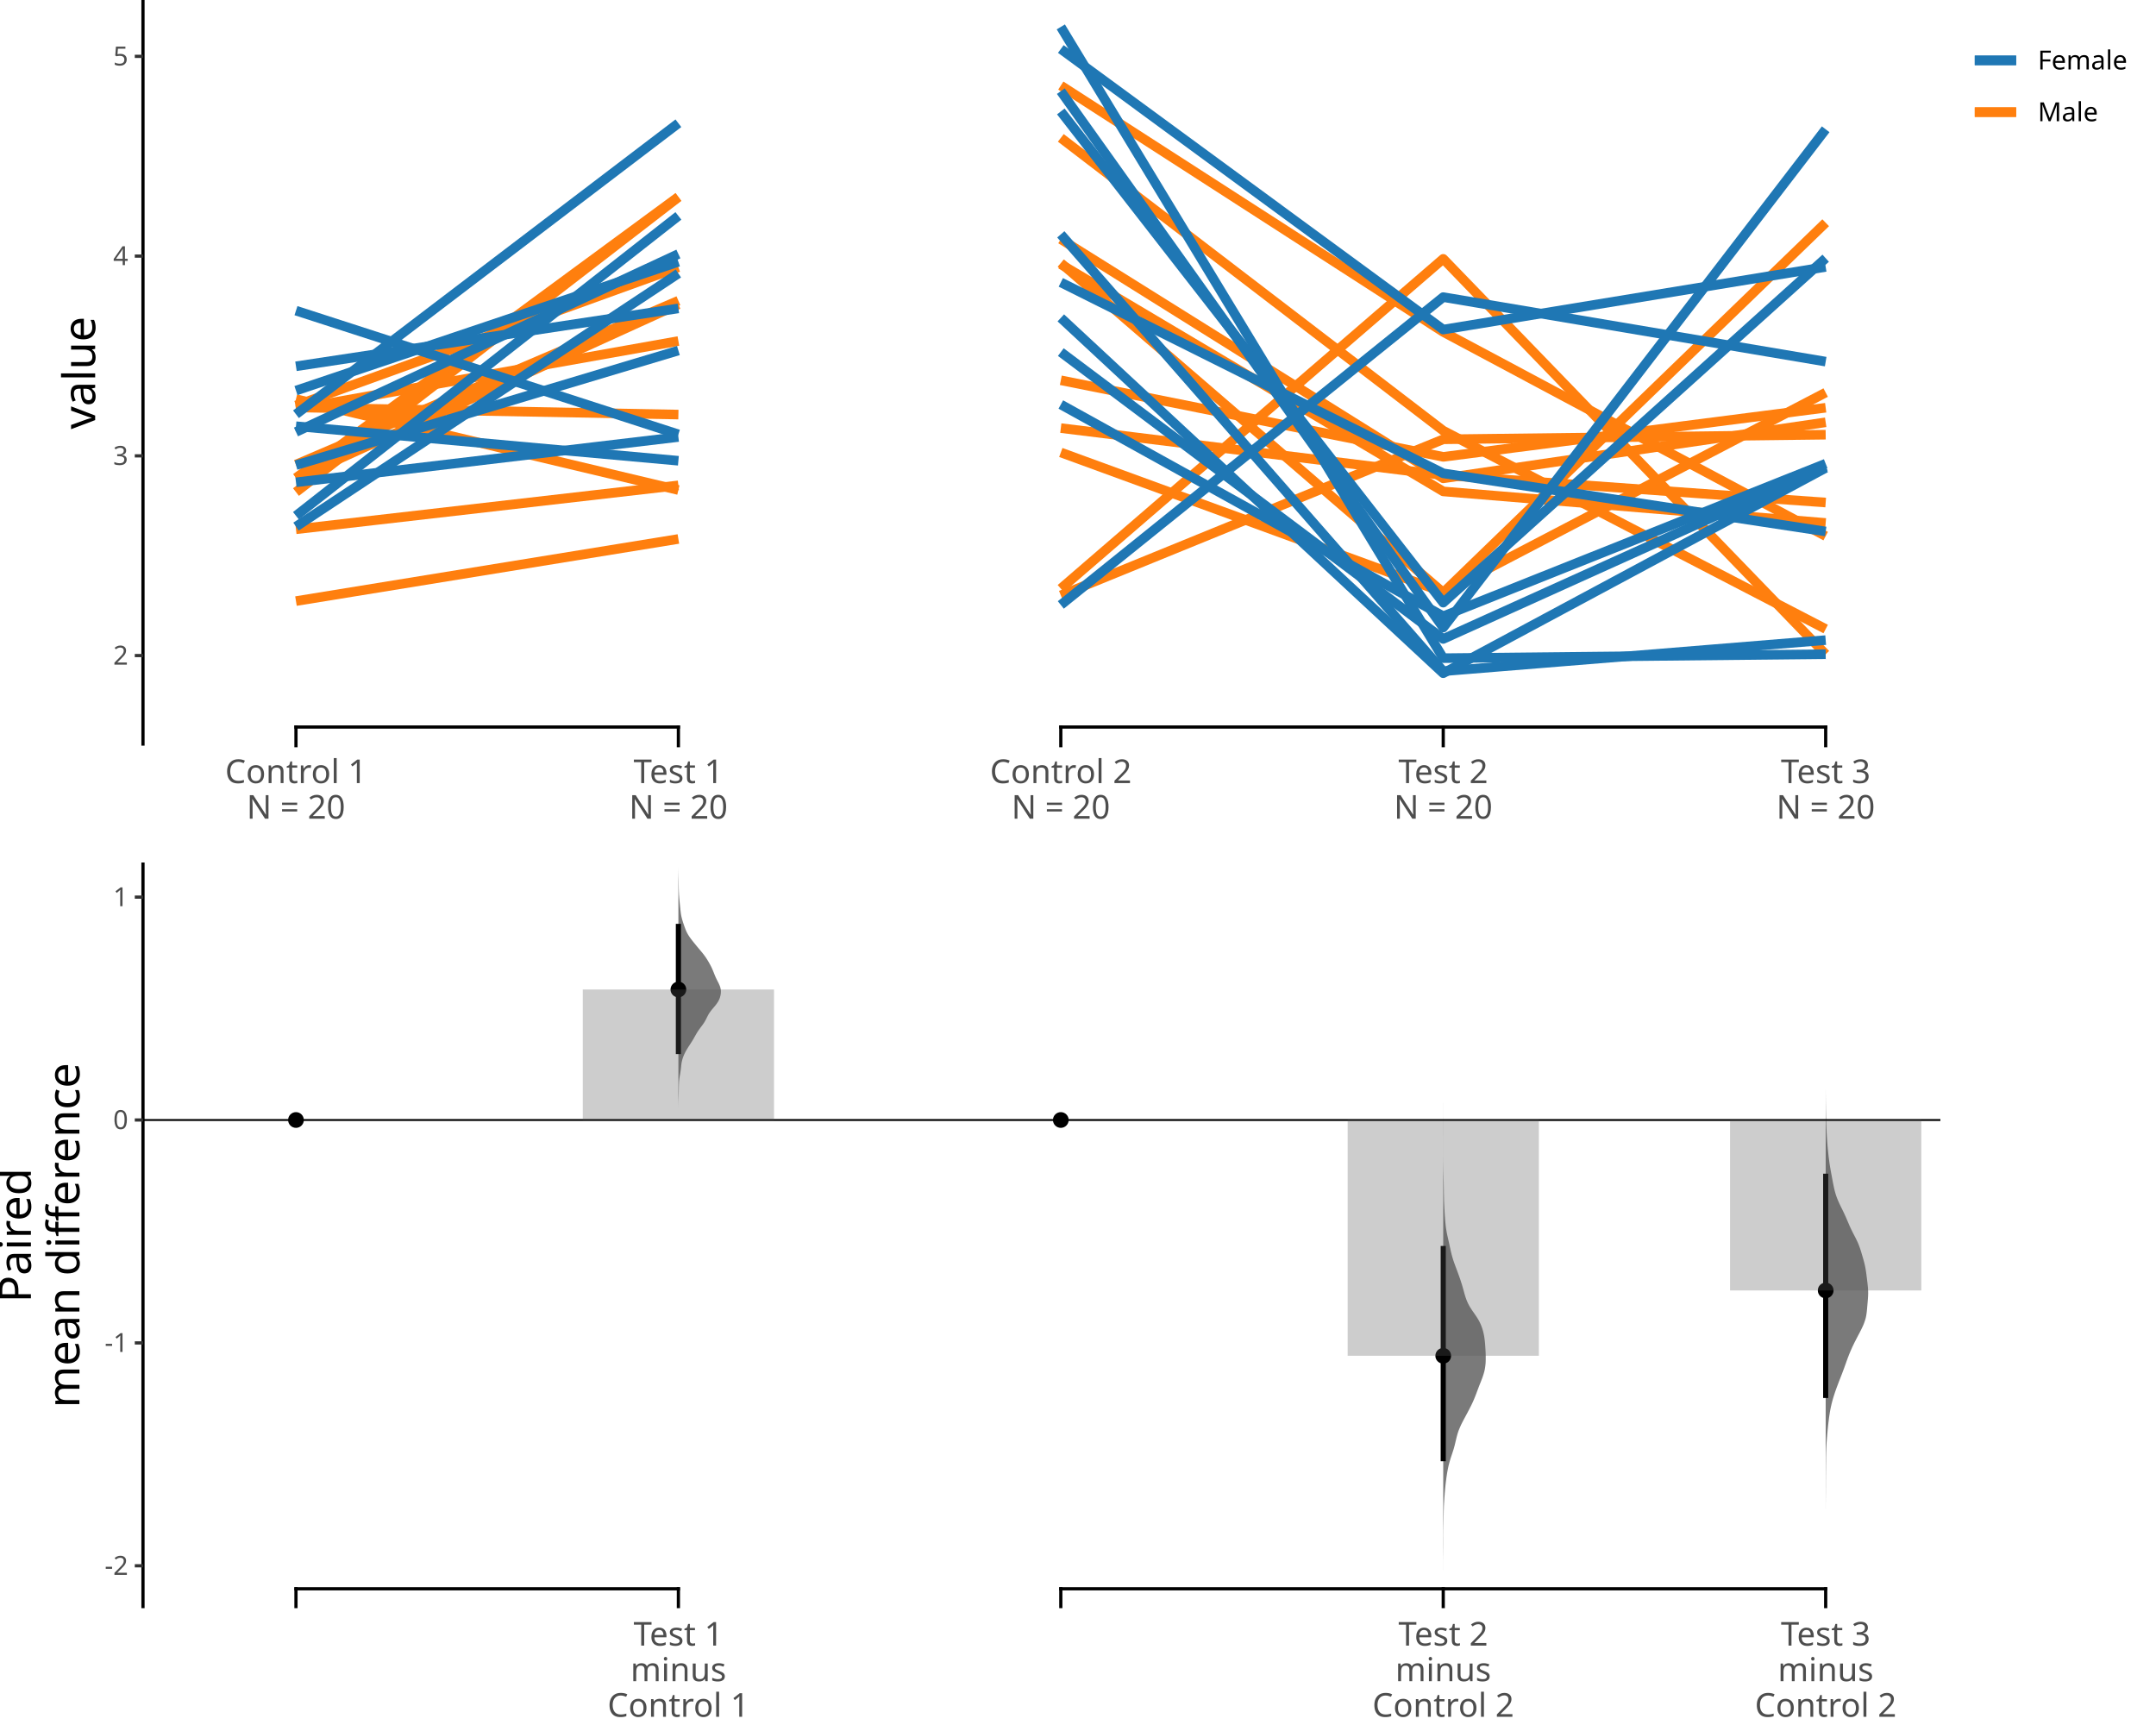
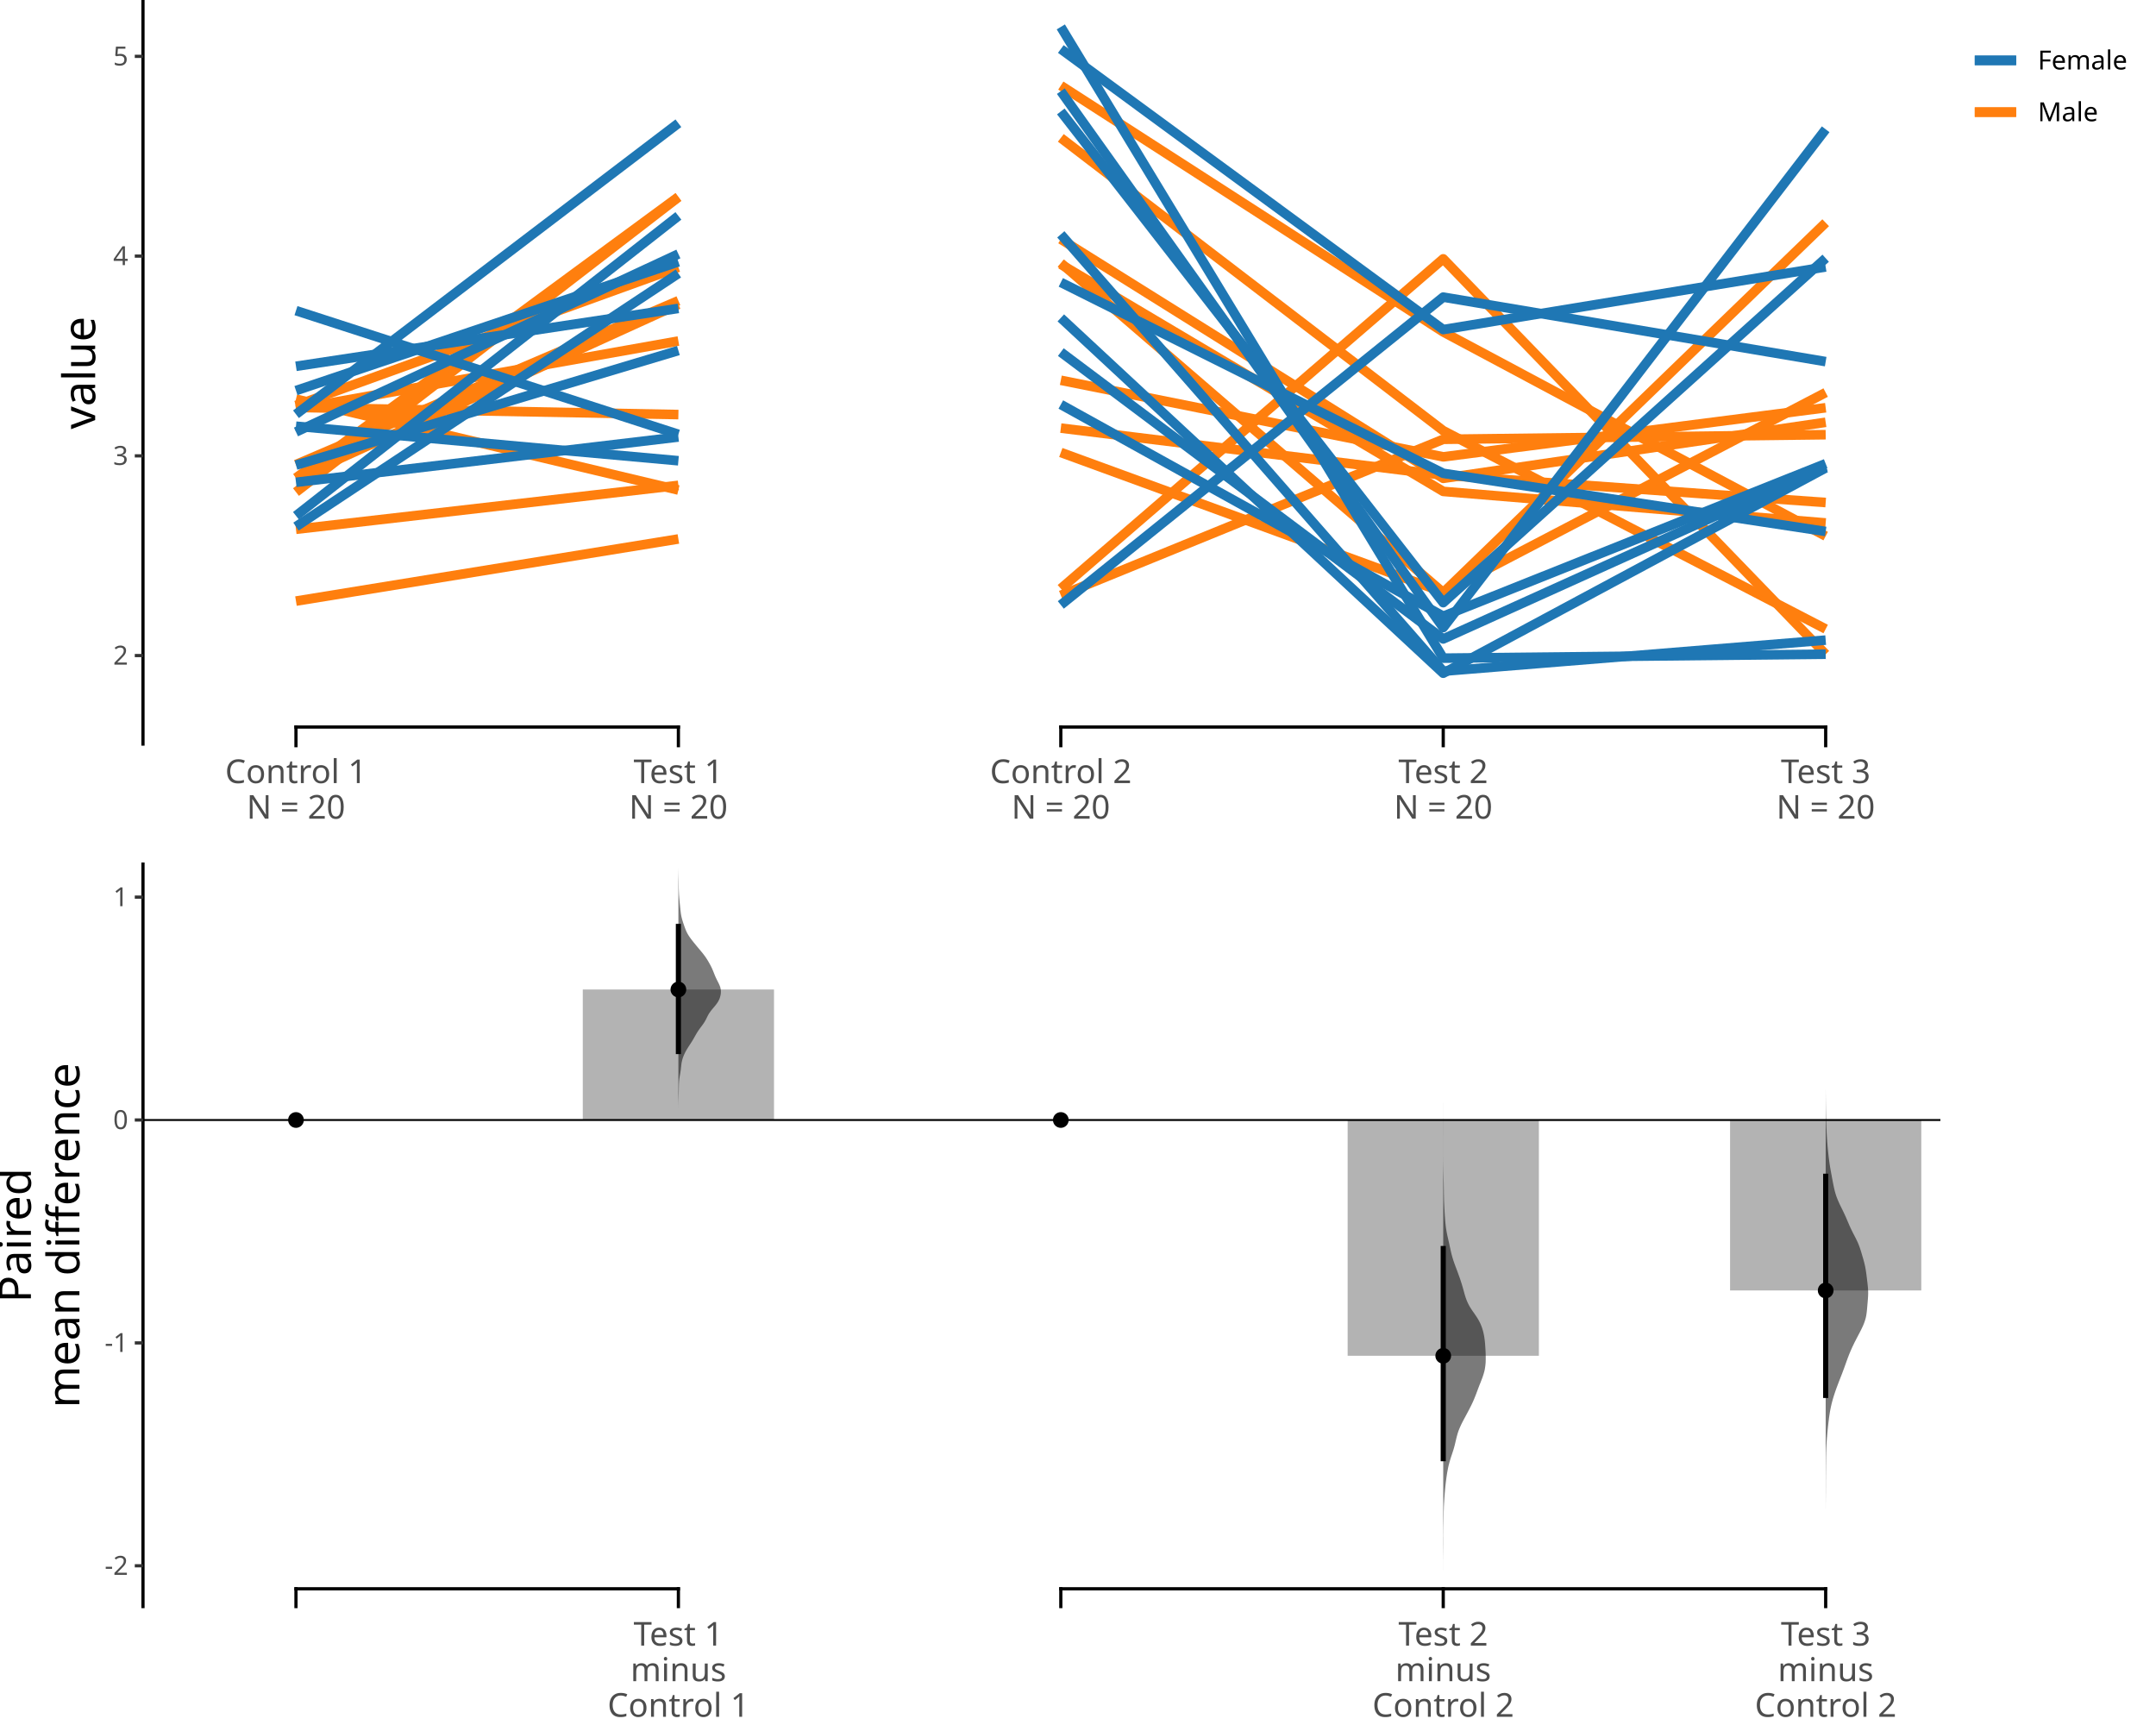
<svg xmlns="http://www.w3.org/2000/svg" class="svglite" data-engine-version="2.0" width="720.00pt" height="576.00pt" viewBox="0 0 720.00 576.00">
  <defs>
    <style type="text/css">
    .svglite line, .svglite polyline, .svglite polygon, .svglite path, .svglite rect, .svglite circle {
      fill: none;
      stroke: #000000;
      stroke-linecap: round;
      stroke-linejoin: round;
      stroke-miterlimit: 10.00;
    }
  </style>
  </defs>
  <rect width="100%" height="100%" style="stroke: none; fill: #FFFFFF;" />
  <defs>
    <clipPath id="cpMC4wMHw3MjAuMDB8MC4wMHw1NzYuMDA=">
      <rect x="0.00" y="0.00" width="720.00" height="576.00" />
    </clipPath>
  </defs>
  <g clip-path="url(#cpMC4wMHw3MjAuMDB8MC4wMHw1NzYuMDA=)">
</g>
  <defs>
    <clipPath id="cpMC4wMHw2NDguMDB8MC4wMHw1NzYuMDA=">
      <rect x="0.00" y="0.00" width="648.00" height="576.00" />
    </clipPath>
  </defs>
  <g clip-path="url(#cpMC4wMHw2NDguMDB8MC4wMHw1NzYuMDA=)">
</g>
  <g clip-path="url(#cpMC4wMHw3MjAuMDB8MC4wMHw1NzYuMDA=)">
</g>
  <defs>
    <clipPath id="cpMC4wMHw2NDguMDB8MC4wMHwyODguMDA=">
      <rect x="0.00" y="0.00" width="648.00" height="288.00" />
    </clipPath>
  </defs>
  <g clip-path="url(#cpMC4wMHw2NDguMDB8MC4wMHwyODguMDA=)">
    <rect x="-0" y="0.00" width="648.00" height="288.00" style="stroke-width: 1.07; stroke: #FFFFFF; fill: #FFFFFF;" />
  </g>
  <g clip-path="url(#cpMC4wMHw3MjAuMDB8MC4wMHw1NzYuMDA=)">
    <rect x="47.75" y="-0" width="600.25" height="248.99" style="stroke-width: 1.07; stroke: none; fill: #FFFFFF;" />
    <polyline points="98.84,136.59 226.55,113.87 " style="stroke-width: 3.20; stroke: #FF7F0E; stroke-linecap: butt;" />
    <polyline points="98.84,133.28 226.55,163.63 " style="stroke-width: 3.20; stroke: #FF7F0E; stroke-linecap: butt;" />
    <polyline points="98.84,155.12 226.55,100.41 " style="stroke-width: 3.20; stroke: #FF7F0E; stroke-linecap: butt;" />
    <polyline points="98.84,164.31 226.55,65.84 " style="stroke-width: 3.20; stroke: #FF7F0E; stroke-linecap: butt;" />
    <polyline points="98.84,136.05 226.55,138.43 " style="stroke-width: 3.20; stroke: #FF7F0E; stroke-linecap: butt;" />
    <polyline points="98.84,200.71 226.55,179.97 " style="stroke-width: 3.20; stroke: #FF7F0E; stroke-linecap: butt;" />
    <polyline points="98.84,135.40 226.55,89.25 " style="stroke-width: 3.20; stroke: #FF7F0E; stroke-linecap: butt;" />
    <polyline points="98.84,159.58 226.55,65.73 " style="stroke-width: 3.20; stroke: #FF7F0E; stroke-linecap: butt;" />
    <polyline points="98.84,159.79 226.55,101.63 " style="stroke-width: 3.20; stroke: #FF7F0E; stroke-linecap: butt;" />
    <polyline points="98.84,176.73 226.55,162.07 " style="stroke-width: 3.20; stroke: #FF7F0E; stroke-linecap: butt;" />
    <polyline points="98.84,155.31 226.55,117.04 " style="stroke-width: 3.20; stroke: #1F77B4; stroke-linecap: butt;" />
    <polyline points="98.84,103.73 226.55,145.03 " style="stroke-width: 3.20; stroke: #1F77B4; stroke-linecap: butt;" />
    <polyline points="98.84,142.32 226.55,153.85 " style="stroke-width: 3.20; stroke: #1F77B4; stroke-linecap: butt;" />
    <polyline points="98.84,138.33 226.55,41.15 " style="stroke-width: 3.20; stroke: #1F77B4; stroke-linecap: butt;" />
    <polyline points="98.84,172.23 226.55,72.09 " style="stroke-width: 3.20; stroke: #1F77B4; stroke-linecap: butt;" />
    <polyline points="98.84,130.42 226.55,87.43 " style="stroke-width: 3.20; stroke: #1F77B4; stroke-linecap: butt;" />
    <polyline points="98.84,175.85 226.55,91.31 " style="stroke-width: 3.20; stroke: #1F77B4; stroke-linecap: butt;" />
    <polyline points="98.84,161.05 226.55,145.92 " style="stroke-width: 3.20; stroke: #1F77B4; stroke-linecap: butt;" />
    <polyline points="98.84,122.31 226.55,102.98 " style="stroke-width: 3.20; stroke: #1F77B4; stroke-linecap: butt;" />
    <polyline points="98.84,144.24 226.55,84.81 " style="stroke-width: 3.20; stroke: #1F77B4; stroke-linecap: butt;" />
    <polyline points="354.26,79.87 481.97,159.73 609.69,141.01 " style="stroke-width: 3.20; stroke: #FF7F0E; stroke-linecap: butt;" />
    <polyline points="354.26,46.04 481.97,143.81 609.69,210.04 " style="stroke-width: 3.20; stroke: #FF7F0E; stroke-linecap: butt;" />
    <polyline points="354.26,151.09 481.97,197.73 609.69,131.08 " style="stroke-width: 3.20; stroke: #FF7F0E; stroke-linecap: butt;" />
    <polyline points="354.26,196.55 481.97,86.43 609.69,218.47 " style="stroke-width: 3.20; stroke: #FF7F0E; stroke-linecap: butt;" />
    <polyline points="354.26,198.78 481.97,146.69 609.69,145.15 " style="stroke-width: 3.20; stroke: #FF7F0E; stroke-linecap: butt;" />
    <polyline points="354.26,28.57 481.97,110.84 609.69,179.02 " style="stroke-width: 3.20; stroke: #FF7F0E; stroke-linecap: butt;" />
    <polyline points="354.26,142.95 481.97,158.66 609.69,167.80 " style="stroke-width: 3.20; stroke: #FF7F0E; stroke-linecap: butt;" />
    <polyline points="354.26,87.83 481.97,197.88 609.69,74.37 " style="stroke-width: 3.20; stroke: #FF7F0E; stroke-linecap: butt;" />
    <polyline points="354.26,88.24 481.97,164.09 609.69,174.62 " style="stroke-width: 3.20; stroke: #FF7F0E; stroke-linecap: butt;" />
    <polyline points="354.26,126.98 481.97,152.55 609.69,136.15 " style="stroke-width: 3.20; stroke: #FF7F0E; stroke-linecap: butt;" />
    <polyline points="354.26,78.25 481.97,224.13 609.69,213.74 " style="stroke-width: 3.20; stroke: #1F77B4; stroke-linecap: butt;" />
    <polyline points="354.26,8.98 481.97,219.77 609.69,218.44 " style="stroke-width: 3.20; stroke: #1F77B4; stroke-linecap: butt;" />
    <polyline points="354.26,16.36 481.97,110.05 609.69,89.12 " style="stroke-width: 3.20; stroke: #1F77B4; stroke-linecap: butt;" />
    <polyline points="354.26,37.21 481.97,201.23 609.69,86.22 " style="stroke-width: 3.20; stroke: #1F77B4; stroke-linecap: butt;" />
    <polyline points="354.26,106.14 481.97,224.80 609.69,156.25 " style="stroke-width: 3.20; stroke: #1F77B4; stroke-linecap: butt;" />
    <polyline points="354.26,94.29 481.97,158.05 609.69,177.47 " style="stroke-width: 3.20; stroke: #1F77B4; stroke-linecap: butt;" />
    <polyline points="354.26,135.07 481.97,205.76 609.69,154.82 " style="stroke-width: 3.20; stroke: #1F77B4; stroke-linecap: butt;" />
    <polyline points="354.26,202.00 481.97,99.21 609.69,120.75 " style="stroke-width: 3.20; stroke: #1F77B4; stroke-linecap: butt;" />
    <polyline points="354.26,30.44 481.97,209.56 609.69,43.17 " style="stroke-width: 3.20; stroke: #1F77B4; stroke-linecap: butt;" />
    <polyline points="354.26,117.57 481.97,213.35 609.69,155.66 " style="stroke-width: 3.20; stroke: #1F77B4; stroke-linecap: butt;" />
    <line x1="98.84" y1="242.77" x2="226.55" y2="242.77" style="stroke-width: 1.07; stroke-linecap: square;" />
    <line x1="354.26" y1="242.77" x2="609.69" y2="242.77" style="stroke-width: 1.07; stroke-linecap: square;" />
    <line x1="98.84" y1="242.77" x2="98.84" y2="248.99" style="stroke-width: 1.07; stroke-linecap: square;" />
    <line x1="226.55" y1="242.77" x2="226.55" y2="248.99" style="stroke-width: 1.07; stroke-linecap: square;" />
    <line x1="354.26" y1="242.77" x2="354.26" y2="248.99" style="stroke-width: 1.07; stroke-linecap: square;" />
    <line x1="481.97" y1="242.77" x2="481.97" y2="248.99" style="stroke-width: 1.07; stroke-linecap: square;" />
    <line x1="609.69" y1="242.77" x2="609.69" y2="248.99" style="stroke-width: 1.07; stroke-linecap: square;" />
    <polyline points="47.75,248.99 47.75,0.00 " style="stroke-width: 1.07; stroke-linecap: butt;" />
    <text x="42.82" y="221.93" text-anchor="end" style="font-size: 8.80px; fill: #4D4D4D; font-family: sans;" textLength="4.89px" lengthAdjust="spacingAndGlyphs">2</text>
    <text x="42.82" y="155.24" text-anchor="end" style="font-size: 8.80px; fill: #4D4D4D; font-family: sans;" textLength="4.89px" lengthAdjust="spacingAndGlyphs">3</text>
    <text x="42.82" y="88.54" text-anchor="end" style="font-size: 8.80px; fill: #4D4D4D; font-family: sans;" textLength="4.89px" lengthAdjust="spacingAndGlyphs">4</text>
    <text x="42.82" y="21.85" text-anchor="end" style="font-size: 8.80px; fill: #4D4D4D; font-family: sans;" textLength="4.89px" lengthAdjust="spacingAndGlyphs">5</text>
    <polyline points="45.01,218.90 47.75,218.90 " style="stroke-width: 1.07; stroke: #333333; stroke-linecap: butt;" />
    <polyline points="45.01,152.21 47.75,152.21 " style="stroke-width: 1.07; stroke: #333333; stroke-linecap: butt;" />
    <polyline points="45.01,85.52 47.75,85.52 " style="stroke-width: 1.07; stroke: #333333; stroke-linecap: butt;" />
    <polyline points="45.01,18.82 47.75,18.82 " style="stroke-width: 1.07; stroke: #333333; stroke-linecap: butt;" />
    <text x="98.84" y="261.49" text-anchor="middle" style="font-size: 11.00px; fill: #4D4D4D; font-family: sans;" textLength="44.64px" lengthAdjust="spacingAndGlyphs">Control 1</text>
    <text x="98.84" y="273.37" text-anchor="middle" style="font-size: 11.00px; fill: #4D4D4D; font-family: sans;" textLength="32.72px" lengthAdjust="spacingAndGlyphs">N = 20</text>
    <text x="226.55" y="261.49" text-anchor="middle" style="font-size: 11.00px; fill: #4D4D4D; font-family: sans;" textLength="30.57px" lengthAdjust="spacingAndGlyphs">Test 1</text>
    <text x="226.55" y="273.37" text-anchor="middle" style="font-size: 11.00px; fill: #4D4D4D; font-family: sans;" textLength="32.72px" lengthAdjust="spacingAndGlyphs">N = 20</text>
    <text x="354.26" y="261.49" text-anchor="middle" style="font-size: 11.00px; fill: #4D4D4D; font-family: sans;" textLength="44.64px" lengthAdjust="spacingAndGlyphs">Control 2</text>
    <text x="354.26" y="273.37" text-anchor="middle" style="font-size: 11.00px; fill: #4D4D4D; font-family: sans;" textLength="32.72px" lengthAdjust="spacingAndGlyphs">N = 20</text>
    <text x="481.97" y="261.49" text-anchor="middle" style="font-size: 11.00px; fill: #4D4D4D; font-family: sans;" textLength="30.57px" lengthAdjust="spacingAndGlyphs">Test 2</text>
    <text x="481.97" y="273.37" text-anchor="middle" style="font-size: 11.00px; fill: #4D4D4D; font-family: sans;" textLength="32.72px" lengthAdjust="spacingAndGlyphs">N = 20</text>
    <text x="609.69" y="261.49" text-anchor="middle" style="font-size: 11.00px; fill: #4D4D4D; font-family: sans;" textLength="30.57px" lengthAdjust="spacingAndGlyphs">Test 3</text>
    <text x="609.69" y="273.37" text-anchor="middle" style="font-size: 11.00px; fill: #4D4D4D; font-family: sans;" textLength="32.72px" lengthAdjust="spacingAndGlyphs">N = 20</text>
    <text transform="translate(31.78,124.50) rotate(-90)" text-anchor="middle" style="font-size: 15.00px; font-family: sans;" textLength="35.87px" lengthAdjust="spacingAndGlyphs">value</text>
  </g>
  <defs>
    <clipPath id="cpMC4wMHw2NDguMDB8Mjg4LjAwfDU3Ni4wMA==">
      <rect x="0.00" y="288.00" width="648.00" height="288.00" />
    </clipPath>
  </defs>
  <g clip-path="url(#cpMC4wMHw2NDguMDB8Mjg4LjAwfDU3Ni4wMA==)">
    <rect x="0.00" y="288.00" width="648.00" height="288.00" style="stroke-width: 1.07; stroke: #FFFFFF; fill: #FFFFFF;" />
  </g>
  <g clip-path="url(#cpMC4wMHw3MjAuMDB8MC4wMHw1NzYuMDA=)">
</g>
  <defs>
    <clipPath id="cpNDcuNzV8NjQ4LjAwfDI4OC4wMHw1MzYuOTk=">
      <rect x="47.75" y="288.00" width="600.25" height="248.99" />
    </clipPath>
  </defs>
  <g clip-path="url(#cpNDcuNzV8NjQ4LjAwfDI4OC4wMHw1MzYuOTk=)">
    <rect x="47.75" y="288.00" width="600.25" height="248.99" style="stroke-width: 1.07; stroke: none; fill: #FFFFFF;" />
    <polygon points="226.55,371.42 226.55,371.26 226.55,371.10 226.55,370.93 226.55,370.77 226.55,370.61 226.55,370.44 226.55,370.28 226.55,370.12 226.55,369.95 226.56,369.79 226.56,369.63 226.56,369.46 226.56,369.30 226.56,369.14 226.56,368.97 226.56,368.81 226.57,368.65 226.57,368.48 226.57,368.32 226.57,368.16 226.58,367.99 226.58,367.83 226.58,367.67 226.59,367.50 226.59,367.34 226.60,367.18 226.60,367.02 226.61,366.85 226.61,366.69 226.62,366.53 226.62,366.36 226.63,366.20 226.63,366.04 226.63,365.87 226.64,365.71 226.64,365.55 226.65,365.38 226.65,365.22 226.66,365.06 226.66,364.89 226.66,364.73 226.67,364.57 226.67,364.40 226.67,364.24 226.68,364.08 226.68,363.91 226.68,363.75 226.69,363.59 226.69,363.42 226.69,363.26 226.69,363.10 226.70,362.93 226.70,362.77 226.70,362.61 226.71,362.44 226.71,362.28 226.72,362.12 226.72,361.95 226.73,361.79 226.74,361.63 226.75,361.46 226.76,361.30 226.77,361.14 226.79,360.97 226.80,360.81 226.82,360.65 226.84,360.49 226.86,360.32 226.88,360.16 226.90,360.00 226.93,359.83 226.95,359.67 226.98,359.51 227.00,359.34 227.03,359.18 227.06,359.02 227.09,358.85 227.12,358.69 227.14,358.53 227.17,358.36 227.20,358.20 227.22,358.04 227.25,357.87 227.27,357.71 227.29,357.55 227.32,357.38 227.34,357.22 227.36,357.06 227.38,356.89 227.40,356.73 227.41,356.57 227.43,356.40 227.45,356.24 227.47,356.08 227.48,355.91 227.50,355.75 227.52,355.59 227.54,355.42 227.56,355.26 227.59,355.10 227.61,354.93 227.64,354.77 227.67,354.61 227.71,354.44 227.74,354.28 227.78,354.12 227.82,353.95 227.87,353.79 227.91,353.63 227.96,353.47 228.02,353.30 228.07,353.14 228.13,352.98 228.19,352.81 228.26,352.65 228.32,352.49 228.39,352.32 228.46,352.16 228.54,352.00 228.61,351.83 228.69,351.67 228.77,351.51 228.86,351.34 228.94,351.18 229.03,351.02 229.12,350.85 229.21,350.69 229.31,350.53 229.40,350.36 229.50,350.20 229.60,350.04 229.70,349.87 229.81,349.71 229.91,349.55 230.01,349.38 230.12,349.22 230.23,349.06 230.33,348.89 230.44,348.73 230.55,348.57 230.65,348.40 230.76,348.24 230.86,348.08 230.97,347.91 231.07,347.75 231.17,347.59 231.27,347.42 231.37,347.26 231.47,347.10 231.56,346.93 231.66,346.77 231.75,346.61 231.84,346.45 231.93,346.28 232.02,346.12 232.11,345.96 232.21,345.79 232.30,345.63 232.39,345.47 232.48,345.30 232.58,345.14 232.68,344.98 232.78,344.81 232.88,344.65 232.98,344.49 233.09,344.32 233.20,344.16 233.31,344.00 233.43,343.83 233.54,343.67 233.66,343.51 233.78,343.34 233.90,343.18 234.02,343.02 234.15,342.85 234.27,342.69 234.39,342.53 234.51,342.36 234.63,342.20 234.75,342.04 234.86,341.87 234.97,341.71 235.08,341.55 235.19,341.38 235.29,341.22 235.39,341.06 235.48,340.89 235.57,340.73 235.66,340.57 235.75,340.40 235.83,340.24 235.91,340.08 235.99,339.91 236.07,339.75 236.15,339.59 236.23,339.43 236.32,339.26 236.40,339.10 236.49,338.94 236.58,338.77 236.67,338.61 236.77,338.45 236.88,338.28 236.99,338.12 237.10,337.96 237.22,337.79 237.34,337.63 237.46,337.47 237.59,337.30 237.72,337.14 237.86,336.98 238.00,336.81 238.13,336.65 238.27,336.49 238.41,336.32 238.55,336.16 238.68,336.00 238.82,335.83 238.95,335.67 239.08,335.51 239.20,335.34 239.32,335.18 239.44,335.02 239.55,334.85 239.66,334.69 239.76,334.53 239.86,334.36 239.95,334.20 240.03,334.04 240.11,333.87 240.18,333.71 240.25,333.55 240.32,333.38 240.38,333.22 240.43,333.06 240.48,332.89 240.52,332.73 240.56,332.57 240.60,332.41 240.63,332.24 240.66,332.08 240.69,331.92 240.71,331.75 240.72,331.59 240.73,331.43 240.74,331.26 240.74,331.10 240.74,330.94 240.73,330.77 240.72,330.61 240.70,330.45 240.67,330.28 240.64,330.12 240.61,329.96 240.57,329.79 240.52,329.63 240.47,329.47 240.41,329.30 240.35,329.14 240.28,328.98 240.22,328.81 240.14,328.65 240.07,328.49 239.99,328.32 239.91,328.16 239.83,328.00 239.74,327.83 239.66,327.67 239.58,327.51 239.50,327.34 239.41,327.18 239.33,327.02 239.25,326.85 239.17,326.69 239.10,326.53 239.02,326.36 238.95,326.20 238.88,326.04 238.81,325.88 238.74,325.71 238.67,325.55 238.61,325.39 238.54,325.22 238.48,325.06 238.41,324.90 238.35,324.73 238.28,324.57 238.22,324.41 238.15,324.24 238.08,324.08 238.01,323.92 237.94,323.75 237.87,323.59 237.80,323.43 237.72,323.26 237.65,323.10 237.57,322.94 237.49,322.77 237.41,322.61 237.32,322.45 237.24,322.28 237.15,322.12 237.06,321.96 236.97,321.79 236.88,321.63 236.79,321.47 236.70,321.30 236.60,321.14 236.51,320.98 236.41,320.81 236.31,320.65 236.21,320.49 236.11,320.32 236.00,320.16 235.90,320.00 235.79,319.83 235.68,319.67 235.57,319.51 235.45,319.34 235.33,319.18 235.21,319.02 235.09,318.86 234.97,318.69 234.84,318.53 234.71,318.37 234.58,318.20 234.45,318.04 234.31,317.88 234.18,317.71 234.04,317.55 233.91,317.39 233.77,317.22 233.63,317.06 233.50,316.90 233.36,316.73 233.22,316.57 233.08,316.41 232.95,316.24 232.81,316.08 232.68,315.92 232.54,315.75 232.41,315.59 232.27,315.43 232.14,315.26 232.01,315.10 231.87,314.94 231.74,314.77 231.61,314.61 231.48,314.45 231.35,314.28 231.22,314.12 231.09,313.96 230.97,313.79 230.84,313.63 230.72,313.47 230.60,313.30 230.48,313.14 230.36,312.98 230.25,312.81 230.14,312.65 230.03,312.49 229.93,312.32 229.83,312.16 229.73,312.00 229.64,311.84 229.55,311.67 229.46,311.51 229.38,311.35 229.30,311.18 229.22,311.02 229.15,310.86 229.08,310.69 229.01,310.53 228.95,310.37 228.88,310.20 228.82,310.04 228.76,309.88 228.70,309.71 228.64,309.55 228.58,309.39 228.52,309.22 228.47,309.06 228.41,308.90 228.35,308.73 228.30,308.57 228.24,308.41 228.19,308.24 228.13,308.08 228.08,307.92 228.03,307.75 227.98,307.59 227.93,307.43 227.88,307.26 227.83,307.10 227.78,306.94 227.74,306.77 227.70,306.61 227.65,306.45 227.62,306.28 227.58,306.12 227.54,305.96 227.51,305.79 227.48,305.63 227.45,305.47 227.42,305.30 227.40,305.14 227.37,304.98 227.35,304.82 227.33,304.65 227.31,304.49 227.29,304.33 227.27,304.16 227.25,304.00 227.23,303.84 227.21,303.67 227.20,303.51 227.18,303.35 227.16,303.18 227.15,303.02 227.13,302.86 227.12,302.69 227.10,302.53 227.08,302.37 227.07,302.20 227.05,302.04 227.03,301.88 227.02,301.71 227.00,301.55 226.98,301.39 226.97,301.22 226.95,301.06 226.94,300.90 226.92,300.73 226.91,300.57 226.89,300.41 226.88,300.24 226.86,300.08 226.85,299.92 226.83,299.75 226.82,299.59 226.81,299.43 226.80,299.26 226.78,299.10 226.77,298.94 226.76,298.77 226.75,298.61 226.74,298.45 226.73,298.29 226.73,298.12 226.72,297.96 226.71,297.80 226.70,297.63 226.70,297.47 226.69,297.31 226.69,297.14 226.68,296.98 226.68,296.82 226.67,296.65 226.67,296.49 226.67,296.33 226.66,296.16 226.66,296.00 226.66,295.84 226.66,295.67 226.65,295.51 226.65,295.35 226.65,295.18 226.65,295.02 226.64,294.86 226.64,294.69 226.64,294.53 226.64,294.37 226.63,294.20 226.63,294.04 226.63,293.88 226.62,293.71 226.62,293.55 226.62,293.39 226.61,293.22 226.61,293.06 226.60,292.90 226.60,292.73 226.60,292.57 226.59,292.41 226.59,292.24 226.59,292.08 226.58,291.92 226.58,291.75 226.58,291.59 226.57,291.43 226.57,291.27 226.57,291.10 226.57,290.94 226.56,290.78 226.56,290.61 226.56,290.45 226.56,290.29 226.56,290.12 226.56,289.96 226.55,289.80 226.55,289.63 226.55,289.47 226.55,289.31 226.55,289.14 226.55,288.98 226.55,288.82 226.55,288.65 226.55,288.49 226.55,288.33 226.55,288.16 226.55,288.00 " style="stroke-width: 0.75; stroke: none; fill: #595959; fill-opacity: 0.80;" />
    <polygon points="481.97,525.13 481.97,524.82 481.97,524.52 481.98,524.21 481.98,523.90 481.98,523.59 481.98,523.28 481.98,522.97 481.98,522.66 481.98,522.35 481.98,522.04 481.98,521.73 481.98,521.42 481.98,521.11 481.98,520.80 481.99,520.50 481.99,520.19 481.99,519.88 481.99,519.57 482.00,519.26 482.00,518.95 482.00,518.64 482.01,518.33 482.01,518.02 482.01,517.71 482.01,517.40 482.02,517.09 482.02,516.79 482.02,516.48 482.02,516.17 482.03,515.86 482.03,515.55 482.03,515.24 482.03,514.93 482.03,514.62 482.03,514.31 482.03,514.00 482.03,513.69 482.03,513.38 482.02,513.07 482.02,512.77 482.02,512.46 482.02,512.15 482.03,511.84 482.03,511.53 482.03,511.22 482.03,510.91 482.04,510.60 482.04,510.29 482.04,509.98 482.05,509.67 482.05,509.36 482.06,509.05 482.07,508.75 482.07,508.44 482.08,508.13 482.08,507.82 482.09,507.51 482.09,507.20 482.10,506.89 482.10,506.58 482.11,506.27 482.11,505.96 482.12,505.65 482.12,505.34 482.13,505.03 482.13,504.73 482.14,504.42 482.15,504.11 482.16,503.80 482.17,503.49 482.18,503.18 482.19,502.87 482.21,502.56 482.22,502.25 482.24,501.94 482.26,501.63 482.28,501.32 482.30,501.02 482.32,500.71 482.34,500.40 482.36,500.09 482.39,499.78 482.41,499.47 482.44,499.16 482.46,498.85 482.48,498.54 482.51,498.23 482.54,497.92 482.56,497.61 482.59,497.30 482.62,497.00 482.65,496.69 482.68,496.38 482.71,496.07 482.74,495.76 482.78,495.45 482.81,495.14 482.85,494.83 482.89,494.52 482.93,494.21 482.97,493.90 483.01,493.59 483.05,493.28 483.10,492.98 483.14,492.67 483.19,492.36 483.24,492.05 483.29,491.74 483.34,491.43 483.40,491.12 483.46,490.81 483.52,490.50 483.58,490.19 483.65,489.88 483.72,489.57 483.79,489.27 483.87,488.96 483.95,488.65 484.03,488.34 484.12,488.03 484.21,487.72 484.30,487.41 484.39,487.10 484.49,486.79 484.59,486.48 484.69,486.17 484.80,485.86 484.90,485.55 485.00,485.25 485.10,484.94 485.20,484.63 485.30,484.32 485.40,484.01 485.49,483.70 485.58,483.39 485.66,483.08 485.75,482.77 485.83,482.46 485.90,482.15 485.98,481.84 486.05,481.53 486.12,481.23 486.20,480.92 486.27,480.61 486.34,480.30 486.42,479.99 486.50,479.68 486.58,479.37 486.67,479.06 486.76,478.75 486.85,478.44 486.96,478.13 487.06,477.82 487.18,477.51 487.30,477.21 487.43,476.90 487.56,476.59 487.70,476.28 487.84,475.97 487.98,475.66 488.14,475.35 488.29,475.04 488.45,474.73 488.61,474.42 488.77,474.11 488.94,473.80 489.10,473.50 489.27,473.19 489.43,472.88 489.60,472.57 489.77,472.26 489.93,471.95 490.10,471.64 490.26,471.33 490.42,471.02 490.59,470.71 490.75,470.40 490.90,470.09 491.06,469.78 491.22,469.48 491.37,469.17 491.52,468.86 491.66,468.55 491.81,468.24 491.95,467.93 492.08,467.62 492.22,467.31 492.35,467.00 492.47,466.69 492.60,466.38 492.72,466.07 492.84,465.76 492.96,465.46 493.08,465.15 493.19,464.84 493.31,464.53 493.42,464.22 493.54,463.91 493.66,463.60 493.77,463.29 493.89,462.98 494.01,462.67 494.13,462.36 494.26,462.05 494.38,461.75 494.50,461.44 494.62,461.13 494.74,460.82 494.86,460.51 494.98,460.20 495.09,459.89 495.20,459.58 495.30,459.27 495.40,458.96 495.50,458.65 495.58,458.34 495.67,458.03 495.74,457.73 495.81,457.42 495.87,457.11 495.92,456.80 495.97,456.49 496.01,456.18 496.05,455.87 496.08,455.56 496.11,455.25 496.13,454.94 496.14,454.63 496.15,454.32 496.16,454.01 496.16,453.71 496.16,453.40 496.16,453.09 496.16,452.78 496.15,452.47 496.14,452.16 496.13,451.85 496.12,451.54 496.10,451.23 496.09,450.92 496.07,450.61 496.05,450.30 496.03,449.99 496.01,449.69 495.99,449.38 495.97,449.07 495.95,448.76 495.92,448.45 495.89,448.14 495.86,447.83 495.82,447.52 495.79,447.21 495.74,446.90 495.70,446.59 495.65,446.28 495.60,445.98 495.54,445.67 495.47,445.36 495.40,445.05 495.33,444.74 495.25,444.43 495.16,444.12 495.07,443.81 494.97,443.50 494.87,443.19 494.75,442.88 494.63,442.57 494.50,442.26 494.37,441.96 494.22,441.65 494.07,441.34 493.90,441.03 493.73,440.72 493.55,440.41 493.36,440.10 493.16,439.79 492.95,439.48 492.75,439.17 492.53,438.86 492.32,438.55 492.11,438.24 491.89,437.94 491.68,437.63 491.47,437.32 491.27,437.01 491.07,436.70 490.88,436.39 490.70,436.08 490.53,435.77 490.37,435.46 490.22,435.15 490.07,434.84 489.94,434.53 489.81,434.23 489.69,433.92 489.58,433.61 489.47,433.30 489.37,432.99 489.27,432.68 489.18,432.37 489.09,432.06 489.00,431.75 488.92,431.44 488.83,431.13 488.75,430.82 488.66,430.51 488.58,430.21 488.49,429.90 488.40,429.59 488.31,429.28 488.22,428.97 488.12,428.66 488.02,428.35 487.92,428.04 487.82,427.73 487.72,427.42 487.62,427.11 487.51,426.80 487.40,426.49 487.29,426.19 487.18,425.88 487.07,425.57 486.96,425.26 486.84,424.95 486.73,424.64 486.62,424.33 486.50,424.02 486.38,423.71 486.27,423.40 486.15,423.09 486.03,422.78 485.92,422.47 485.81,422.17 485.69,421.86 485.59,421.55 485.48,421.24 485.37,420.93 485.27,420.62 485.18,420.31 485.08,420.00 484.99,419.69 484.91,419.38 484.82,419.07 484.74,418.76 484.67,418.46 484.59,418.15 484.52,417.84 484.45,417.53 484.38,417.22 484.32,416.91 484.25,416.60 484.18,416.29 484.11,415.98 484.04,415.67 483.98,415.36 483.91,415.05 483.84,414.74 483.77,414.44 483.70,414.13 483.63,413.82 483.56,413.51 483.49,413.20 483.42,412.89 483.35,412.58 483.29,412.27 483.22,411.96 483.16,411.65 483.10,411.34 483.05,411.03 483.00,410.72 482.95,410.42 482.90,410.11 482.86,409.80 482.82,409.49 482.78,409.18 482.75,408.87 482.72,408.56 482.68,408.25 482.66,407.94 482.63,407.63 482.61,407.32 482.58,407.01 482.56,406.71 482.54,406.40 482.51,406.09 482.49,405.78 482.47,405.47 482.45,405.16 482.43,404.85 482.41,404.54 482.40,404.23 482.38,403.92 482.36,403.61 482.34,403.30 482.33,402.99 482.31,402.69 482.30,402.38 482.28,402.07 482.27,401.76 482.26,401.45 482.24,401.14 482.23,400.83 482.22,400.52 482.22,400.21 482.21,399.90 482.20,399.59 482.20,399.28 482.19,398.97 482.18,398.67 482.18,398.36 482.17,398.05 482.17,397.74 482.17,397.43 482.16,397.12 482.16,396.81 482.15,396.50 482.15,396.19 482.14,395.88 482.14,395.57 482.13,395.26 482.13,394.96 482.12,394.65 482.11,394.34 482.11,394.03 482.10,393.72 482.09,393.41 482.08,393.10 482.08,392.79 482.07,392.48 482.06,392.17 482.06,391.86 482.05,391.55 482.04,391.24 482.04,390.94 482.03,390.63 482.03,390.32 482.02,390.01 482.02,389.70 482.01,389.39 482.01,389.08 482.00,388.77 482.00,388.46 482.00,388.15 481.99,387.84 481.99,387.53 481.99,387.22 481.99,386.92 481.99,386.61 481.98,386.30 481.98,385.99 481.98,385.68 481.98,385.37 481.98,385.06 481.98,384.75 481.98,384.44 481.98,384.13 481.98,383.82 481.98,383.51 481.98,383.20 481.98,382.90 481.98,382.59 481.98,382.28 481.98,381.97 481.98,381.66 481.98,381.35 481.98,381.04 481.98,380.73 481.98,380.42 481.98,380.11 481.98,379.80 481.98,379.49 481.98,379.19 481.99,378.88 481.99,378.57 481.99,378.26 481.99,377.95 481.99,377.64 481.99,377.33 481.99,377.02 481.99,376.71 481.99,376.40 481.99,376.09 481.99,375.78 481.99,375.47 481.99,375.17 481.99,374.86 481.99,374.55 481.99,374.24 481.99,373.93 481.99,373.62 481.99,373.31 481.98,373.00 481.98,372.69 481.98,372.38 481.98,372.07 481.98,371.76 481.98,371.45 481.98,371.15 481.98,370.84 481.98,370.53 481.98,370.22 481.98,369.91 481.98,369.60 481.98,369.29 481.98,368.98 481.98,368.67 481.98,368.36 481.97,368.05 481.97,367.74 481.97,367.44 481.97,367.13 " style="stroke-width: 0.75; stroke: none; fill: #595959; fill-opacity: 0.80;" />
    <polygon points="609.69,508.85 609.69,508.56 609.69,508.27 609.69,507.98 609.69,507.69 609.69,507.39 609.69,507.10 609.69,506.81 609.69,506.52 609.69,506.22 609.69,505.93 609.69,505.64 609.69,505.35 609.69,505.06 609.69,504.76 609.69,504.47 609.69,504.18 609.69,503.89 609.70,503.59 609.70,503.30 609.70,503.01 609.70,502.72 609.70,502.42 609.70,502.13 609.70,501.84 609.71,501.55 609.71,501.26 609.71,500.96 609.71,500.67 609.71,500.38 609.72,500.09 609.72,499.79 609.72,499.50 609.72,499.21 609.72,498.92 609.73,498.62 609.73,498.33 609.73,498.04 609.73,497.75 609.73,497.46 609.73,497.16 609.73,496.87 609.74,496.58 609.74,496.29 609.74,495.99 609.74,495.70 609.74,495.41 609.74,495.12 609.74,494.83 609.74,494.53 609.74,494.24 609.75,493.95 609.75,493.66 609.75,493.36 609.75,493.07 609.75,492.78 609.75,492.49 609.76,492.19 609.76,491.90 609.76,491.61 609.76,491.32 609.77,491.03 609.77,490.73 609.77,490.44 609.78,490.15 609.78,489.86 609.78,489.56 609.78,489.27 609.79,488.98 609.79,488.69 609.79,488.40 609.80,488.10 609.80,487.81 609.80,487.52 609.81,487.23 609.81,486.93 609.81,486.64 609.82,486.35 609.82,486.06 609.83,485.76 609.84,485.47 609.84,485.18 609.85,484.89 609.86,484.60 609.87,484.30 609.88,484.01 609.89,483.72 609.90,483.43 609.92,483.13 609.93,482.84 609.95,482.55 609.96,482.26 609.98,481.97 610.00,481.67 610.02,481.38 610.04,481.09 610.06,480.80 610.08,480.50 610.11,480.21 610.13,479.92 610.16,479.63 610.18,479.33 610.21,479.04 610.23,478.75 610.26,478.46 610.29,478.17 610.31,477.87 610.34,477.58 610.37,477.29 610.40,477.00 610.43,476.70 610.46,476.41 610.49,476.12 610.52,475.83 610.55,475.53 610.59,475.24 610.62,474.95 610.65,474.66 610.69,474.37 610.73,474.07 610.76,473.78 610.80,473.49 610.84,473.20 610.88,472.90 610.93,472.61 610.97,472.32 611.02,472.03 611.06,471.74 611.11,471.44 611.16,471.15 611.22,470.86 611.27,470.57 611.33,470.27 611.39,469.98 611.45,469.69 611.52,469.40 611.59,469.10 611.65,468.81 611.73,468.52 611.80,468.23 611.88,467.94 611.96,467.64 612.04,467.35 612.12,467.06 612.21,466.77 612.30,466.47 612.39,466.18 612.48,465.89 612.58,465.60 612.67,465.31 612.77,465.01 612.87,464.72 612.97,464.43 613.07,464.14 613.18,463.84 613.28,463.55 613.39,463.26 613.50,462.97 613.61,462.67 613.72,462.38 613.83,462.09 613.94,461.80 614.05,461.51 614.16,461.21 614.28,460.92 614.39,460.63 614.51,460.34 614.62,460.04 614.73,459.75 614.85,459.46 614.96,459.17 615.08,458.88 615.19,458.58 615.30,458.29 615.41,458.00 615.52,457.71 615.63,457.41 615.74,457.12 615.85,456.83 615.95,456.54 616.06,456.24 616.16,455.95 616.27,455.66 616.37,455.37 616.48,455.08 616.58,454.78 616.68,454.49 616.79,454.20 616.90,453.91 617.01,453.61 617.11,453.32 617.23,453.03 617.34,452.74 617.45,452.44 617.57,452.15 617.69,451.86 617.81,451.57 617.93,451.28 618.06,450.98 618.19,450.69 618.32,450.40 618.45,450.11 618.58,449.81 618.72,449.52 618.86,449.23 619.00,448.94 619.14,448.65 619.28,448.35 619.43,448.06 619.58,447.77 619.73,447.48 619.88,447.18 620.03,446.89 620.18,446.60 620.34,446.31 620.49,446.01 620.64,445.72 620.80,445.43 620.95,445.14 621.10,444.85 621.25,444.55 621.40,444.26 621.55,443.97 621.69,443.68 621.83,443.38 621.97,443.09 622.10,442.80 622.23,442.51 622.35,442.22 622.47,441.92 622.58,441.63 622.68,441.34 622.78,441.05 622.87,440.75 622.96,440.46 623.04,440.17 623.11,439.88 623.17,439.58 623.23,439.29 623.28,439.00 623.32,438.71 623.36,438.42 623.40,438.12 623.43,437.83 623.46,437.54 623.49,437.25 623.52,436.95 623.54,436.66 623.57,436.37 623.59,436.08 623.62,435.78 623.64,435.49 623.67,435.20 623.69,434.91 623.72,434.62 623.74,434.32 623.77,434.03 623.79,433.74 623.81,433.45 623.83,433.15 623.85,432.86 623.86,432.57 623.87,432.28 623.88,431.99 623.88,431.69 623.87,431.40 623.87,431.11 623.85,430.82 623.84,430.52 623.82,430.23 623.80,429.94 623.77,429.65 623.74,429.35 623.71,429.06 623.68,428.77 623.65,428.48 623.62,428.19 623.58,427.89 623.54,427.60 623.51,427.31 623.47,427.02 623.44,426.72 623.40,426.43 623.36,426.14 623.33,425.85 623.29,425.56 623.25,425.26 623.21,424.97 623.17,424.68 623.12,424.39 623.08,424.09 623.03,423.80 622.98,423.51 622.92,423.22 622.87,422.92 622.80,422.63 622.74,422.34 622.67,422.05 622.60,421.76 622.53,421.46 622.45,421.17 622.37,420.88 622.29,420.59 622.21,420.29 622.12,420.00 622.04,419.71 621.95,419.42 621.87,419.13 621.78,418.83 621.69,418.54 621.61,418.25 621.52,417.96 621.43,417.66 621.33,417.37 621.24,417.08 621.14,416.79 621.04,416.49 620.93,416.20 620.82,415.91 620.71,415.62 620.59,415.33 620.47,415.03 620.34,414.74 620.20,414.45 620.06,414.16 619.92,413.86 619.78,413.57 619.63,413.28 619.48,412.99 619.33,412.69 619.18,412.40 619.02,412.11 618.87,411.82 618.72,411.53 618.58,411.23 618.43,410.94 618.29,410.65 618.15,410.36 618.01,410.06 617.88,409.77 617.74,409.48 617.61,409.19 617.49,408.90 617.36,408.60 617.24,408.31 617.11,408.02 616.99,407.73 616.86,407.43 616.74,407.14 616.61,406.85 616.49,406.56 616.36,406.26 616.22,405.97 616.09,405.68 615.96,405.39 615.82,405.10 615.68,404.80 615.54,404.51 615.40,404.22 615.26,403.93 615.11,403.63 614.97,403.34 614.82,403.05 614.68,402.76 614.54,402.47 614.40,402.17 614.26,401.88 614.13,401.59 614.00,401.30 613.87,401.00 613.75,400.71 613.63,400.42 613.51,400.13 613.40,399.83 613.29,399.54 613.19,399.25 613.09,398.96 613.00,398.67 612.91,398.37 612.83,398.08 612.75,397.79 612.68,397.50 612.61,397.20 612.54,396.91 612.47,396.62 612.41,396.33 612.35,396.03 612.29,395.74 612.23,395.45 612.17,395.16 612.11,394.87 612.06,394.57 612.00,394.28 611.95,393.99 611.89,393.70 611.84,393.40 611.78,393.11 611.73,392.82 611.68,392.53 611.62,392.24 611.57,391.94 611.51,391.65 611.46,391.36 611.41,391.07 611.35,390.77 611.30,390.48 611.25,390.19 611.20,389.90 611.15,389.60 611.10,389.31 611.06,389.02 611.01,388.73 610.97,388.44 610.93,388.14 610.89,387.85 610.85,387.56 610.81,387.27 610.77,386.97 610.73,386.68 610.70,386.39 610.66,386.10 610.63,385.81 610.60,385.51 610.57,385.22 610.54,384.93 610.51,384.64 610.48,384.34 610.45,384.05 610.42,383.76 610.39,383.47 610.37,383.17 610.34,382.88 610.31,382.59 610.29,382.30 610.27,382.01 610.24,381.71 610.22,381.42 610.20,381.13 610.18,380.84 610.16,380.54 610.14,380.25 610.12,379.96 610.10,379.67 610.08,379.38 610.06,379.08 610.05,378.79 610.03,378.50 610.01,378.21 610.00,377.91 609.99,377.62 609.97,377.33 609.96,377.04 609.94,376.74 609.93,376.45 609.92,376.16 609.91,375.87 609.90,375.58 609.88,375.28 609.87,374.99 609.86,374.70 609.85,374.41 609.84,374.11 609.83,373.82 609.83,373.53 609.82,373.24 609.81,372.94 609.80,372.65 609.80,372.36 609.79,372.07 609.78,371.78 609.78,371.48 609.77,371.19 609.77,370.90 609.76,370.61 609.76,370.31 609.75,370.02 609.75,369.73 609.75,369.44 609.74,369.15 609.74,368.85 609.73,368.56 609.73,368.27 609.73,367.98 609.72,367.68 609.72,367.39 609.72,367.10 609.72,366.81 609.71,366.51 609.71,366.22 609.71,365.93 609.71,365.64 609.70,365.35 609.70,365.05 609.70,364.76 609.70,364.47 609.70,364.18 609.69,363.88 609.69,363.59 609.69,363.30 609.69,363.01 609.69,362.72 609.69,362.42 609.69,362.13 609.69,361.84 609.69,361.55 609.69,361.25 609.69,360.96 609.69,360.67 609.69,360.38 609.69,360.08 609.69,359.79 609.69,359.50 " style="stroke-width: 0.75; stroke: none; fill: #595959; fill-opacity: 0.80;" />
    <line x1="226.55" y1="351.11" x2="226.55" y2="309.34" style="stroke-width: 1.71; stroke-linecap: square;" />
    <line x1="481.97" y1="487.07" x2="481.97" y2="416.90" style="stroke-width: 1.71; stroke-linecap: square;" />
    <line x1="609.69" y1="465.95" x2="609.69" y2="392.77" style="stroke-width: 1.71; stroke-linecap: square;" />
    <circle cx="226.55" cy="330.41" r="2.25" style="stroke-width: 0.75; fill: #000000;" />
    <circle cx="481.97" cy="452.72" r="2.25" style="stroke-width: 0.75; fill: #000000;" />
    <circle cx="609.69" cy="430.90" r="2.25" style="stroke-width: 0.75; fill: #000000;" />
    <line x1="98.84" y1="373.98" x2="98.84" y2="373.98" style="stroke-width: 1.71; stroke-linecap: square;" />
    <line x1="354.26" y1="373.98" x2="354.26" y2="373.98" style="stroke-width: 1.71; stroke-linecap: square;" />
    <circle cx="98.84" cy="373.98" r="2.25" style="stroke-width: 0.75; fill: #000000;" />
    <circle cx="354.26" cy="373.98" r="2.25" style="stroke-width: 0.75; fill: #000000;" />
    <line x1="98.84" y1="530.52" x2="226.55" y2="530.52" style="stroke-width: 1.07; stroke-linecap: square;" />
    <line x1="354.26" y1="530.52" x2="609.69" y2="530.52" style="stroke-width: 1.07; stroke-linecap: square;" />
    <line x1="98.84" y1="530.52" x2="98.84" y2="536.99" style="stroke-width: 1.07; stroke-linecap: square;" />
    <line x1="226.55" y1="530.52" x2="226.55" y2="536.99" style="stroke-width: 1.07; stroke-linecap: square;" />
    <line x1="354.26" y1="530.52" x2="354.26" y2="536.99" style="stroke-width: 1.07; stroke-linecap: square;" />
    <line x1="481.97" y1="530.52" x2="481.97" y2="536.99" style="stroke-width: 1.07; stroke-linecap: square;" />
    <line x1="609.69" y1="530.52" x2="609.69" y2="536.99" style="stroke-width: 1.07; stroke-linecap: square;" />
    <line x1="47.75" y1="373.98" x2="648.00" y2="373.98" style="stroke-width: 0.64; stroke-linecap: butt;" />
-     <rect x="194.62" y="330.41" width="63.86" height="43.57" style="stroke-width: 1.07; stroke: none; stroke-linecap: butt; stroke-linejoin: miter; fill: #595959; fill-opacity: 0.30;" />
-     <rect x="450.05" y="373.98" width="63.86" height="78.73" style="stroke-width: 1.07; stroke: none; stroke-linecap: butt; stroke-linejoin: miter; fill: #595959; fill-opacity: 0.30;" />
-     <rect x="577.76" y="373.98" width="63.86" height="56.92" style="stroke-width: 1.07; stroke: none; stroke-linecap: butt; stroke-linejoin: miter; fill: #595959; fill-opacity: 0.30;" />
+     <rect x="194.62" y="330.41" width="63.86" height="43.57" style="stroke-width: 1.07; stroke: none; stroke-linecap: butt; stroke-linejoin: miter; fill: #000000; fill-opacity: 0.30;" />
+     <rect x="450.05" y="373.98" width="63.86" height="78.73" style="stroke-width: 1.07; stroke: none; stroke-linecap: butt; stroke-linejoin: miter; fill: #000000; fill-opacity: 0.30;" />
+     <rect x="577.76" y="373.98" width="63.86" height="56.92" style="stroke-width: 1.07; stroke: none; stroke-linecap: butt; stroke-linejoin: miter; fill: #000000; fill-opacity: 0.30;" />
  </g>
  <g clip-path="url(#cpMC4wMHw3MjAuMDB8MC4wMHw1NzYuMDA=)">
    <polyline points="47.75,536.99 47.75,288.00 " style="stroke-width: 1.07; stroke-linecap: butt;" />
    <text x="42.82" y="525.86" text-anchor="end" style="font-size: 8.80px; fill: #4D4D4D; font-family: sans;" textLength="7.82px" lengthAdjust="spacingAndGlyphs">-2</text>
    <text x="42.82" y="451.43" text-anchor="end" style="font-size: 8.80px; fill: #4D4D4D; font-family: sans;" textLength="7.82px" lengthAdjust="spacingAndGlyphs">-1</text>
    <text x="42.82" y="377.01" text-anchor="end" style="font-size: 8.80px; fill: #4D4D4D; font-family: sans;" textLength="4.89px" lengthAdjust="spacingAndGlyphs">0</text>
    <text x="42.82" y="302.59" text-anchor="end" style="font-size: 8.80px; fill: #4D4D4D; font-family: sans;" textLength="4.89px" lengthAdjust="spacingAndGlyphs">1</text>
    <polyline points="45.01,522.83 47.75,522.83 " style="stroke-width: 1.07; stroke: #333333; stroke-linecap: butt;" />
    <polyline points="45.01,448.41 47.75,448.41 " style="stroke-width: 1.07; stroke: #333333; stroke-linecap: butt;" />
    <polyline points="45.01,373.98 47.75,373.98 " style="stroke-width: 1.07; stroke: #333333; stroke-linecap: butt;" />
    <polyline points="45.01,299.56 47.75,299.56 " style="stroke-width: 1.07; stroke: #333333; stroke-linecap: butt;" />
    <text x="226.55" y="549.49" text-anchor="middle" style="font-size: 11.00px; fill: #4D4D4D; font-family: sans;" textLength="30.57px" lengthAdjust="spacingAndGlyphs">Test 1</text>
    <text x="226.55" y="561.37" text-anchor="middle" style="font-size: 11.00px; fill: #4D4D4D; font-family: sans;" textLength="29.35px" lengthAdjust="spacingAndGlyphs">minus</text>
    <text x="226.55" y="573.25" text-anchor="middle" style="font-size: 11.00px; fill: #4D4D4D; font-family: sans;" textLength="44.64px" lengthAdjust="spacingAndGlyphs">Control 1</text>
    <text x="481.97" y="549.49" text-anchor="middle" style="font-size: 11.00px; fill: #4D4D4D; font-family: sans;" textLength="30.57px" lengthAdjust="spacingAndGlyphs">Test 2</text>
    <text x="481.97" y="561.37" text-anchor="middle" style="font-size: 11.00px; fill: #4D4D4D; font-family: sans;" textLength="29.35px" lengthAdjust="spacingAndGlyphs">minus</text>
    <text x="481.97" y="573.25" text-anchor="middle" style="font-size: 11.00px; fill: #4D4D4D; font-family: sans;" textLength="44.64px" lengthAdjust="spacingAndGlyphs">Control 2</text>
    <text x="609.69" y="549.49" text-anchor="middle" style="font-size: 11.00px; fill: #4D4D4D; font-family: sans;" textLength="30.57px" lengthAdjust="spacingAndGlyphs">Test 3</text>
    <text x="609.69" y="561.37" text-anchor="middle" style="font-size: 11.00px; fill: #4D4D4D; font-family: sans;" textLength="29.35px" lengthAdjust="spacingAndGlyphs">minus</text>
    <text x="609.69" y="573.25" text-anchor="middle" style="font-size: 11.00px; fill: #4D4D4D; font-family: sans;" textLength="44.64px" lengthAdjust="spacingAndGlyphs">Control 2</text>
    <text transform="translate(10.32,412.50) rotate(-90)" text-anchor="middle" style="font-size: 15.00px; font-family: sans;" textLength="43.36px" lengthAdjust="spacingAndGlyphs">Paired</text>
    <text transform="translate(26.52,412.50) rotate(-90)" text-anchor="middle" style="font-size: 15.00px; font-family: sans;" textLength="107.58px" lengthAdjust="spacingAndGlyphs">mean difference</text>
  </g>
  <defs>
    <clipPath id="cpNjQ4LjAwfDcyMC4wMHwwLjAwfDU3Ni4wMA==">
      <rect x="648.00" y="0.00" width="72.00" height="576.00" />
    </clipPath>
  </defs>
  <g clip-path="url(#cpNjQ4LjAwfDcyMC4wMHwwLjAwfDU3Ni4wMA==)">
</g>
  <g clip-path="url(#cpMC4wMHw3MjAuMDB8MC4wMHw1NzYuMDA=)">
    <rect x="652.27" y="6.04" width="63.45" height="45.52" style="stroke-width: 1.07; stroke: none; fill: #FFFFFF;" />
    <rect x="657.75" y="11.52" width="17.28" height="17.28" style="stroke-width: 1.07; stroke: none; fill: #FFFFFF;" />
    <line x1="659.48" y1="20.16" x2="673.30" y2="20.16" style="stroke-width: 3.20; stroke: #1F77B4; stroke-linecap: butt;" />
    <line x1="659.48" y1="20.16" x2="673.30" y2="20.16" style="stroke-width: 3.20; stroke: #1F77B4; stroke-linecap: butt;" />
    <rect x="657.75" y="28.80" width="17.28" height="17.28" style="stroke-width: 1.07; stroke: none; fill: #FFFFFF;" />
    <line x1="659.48" y1="37.44" x2="673.30" y2="37.44" style="stroke-width: 3.20; stroke: #FF7F0E; stroke-linecap: butt;" />
    <line x1="659.48" y1="37.44" x2="673.30" y2="37.44" style="stroke-width: 3.20; stroke: #FF7F0E; stroke-linecap: butt;" />
    <text x="680.51" y="23.19" style="font-size: 8.80px; font-family: sans;" textLength="29.35px" lengthAdjust="spacingAndGlyphs">Female</text>
    <text x="680.51" y="40.47" style="font-size: 8.80px; font-family: sans;" textLength="19.08px" lengthAdjust="spacingAndGlyphs">Male</text>
  </g>
</svg>
